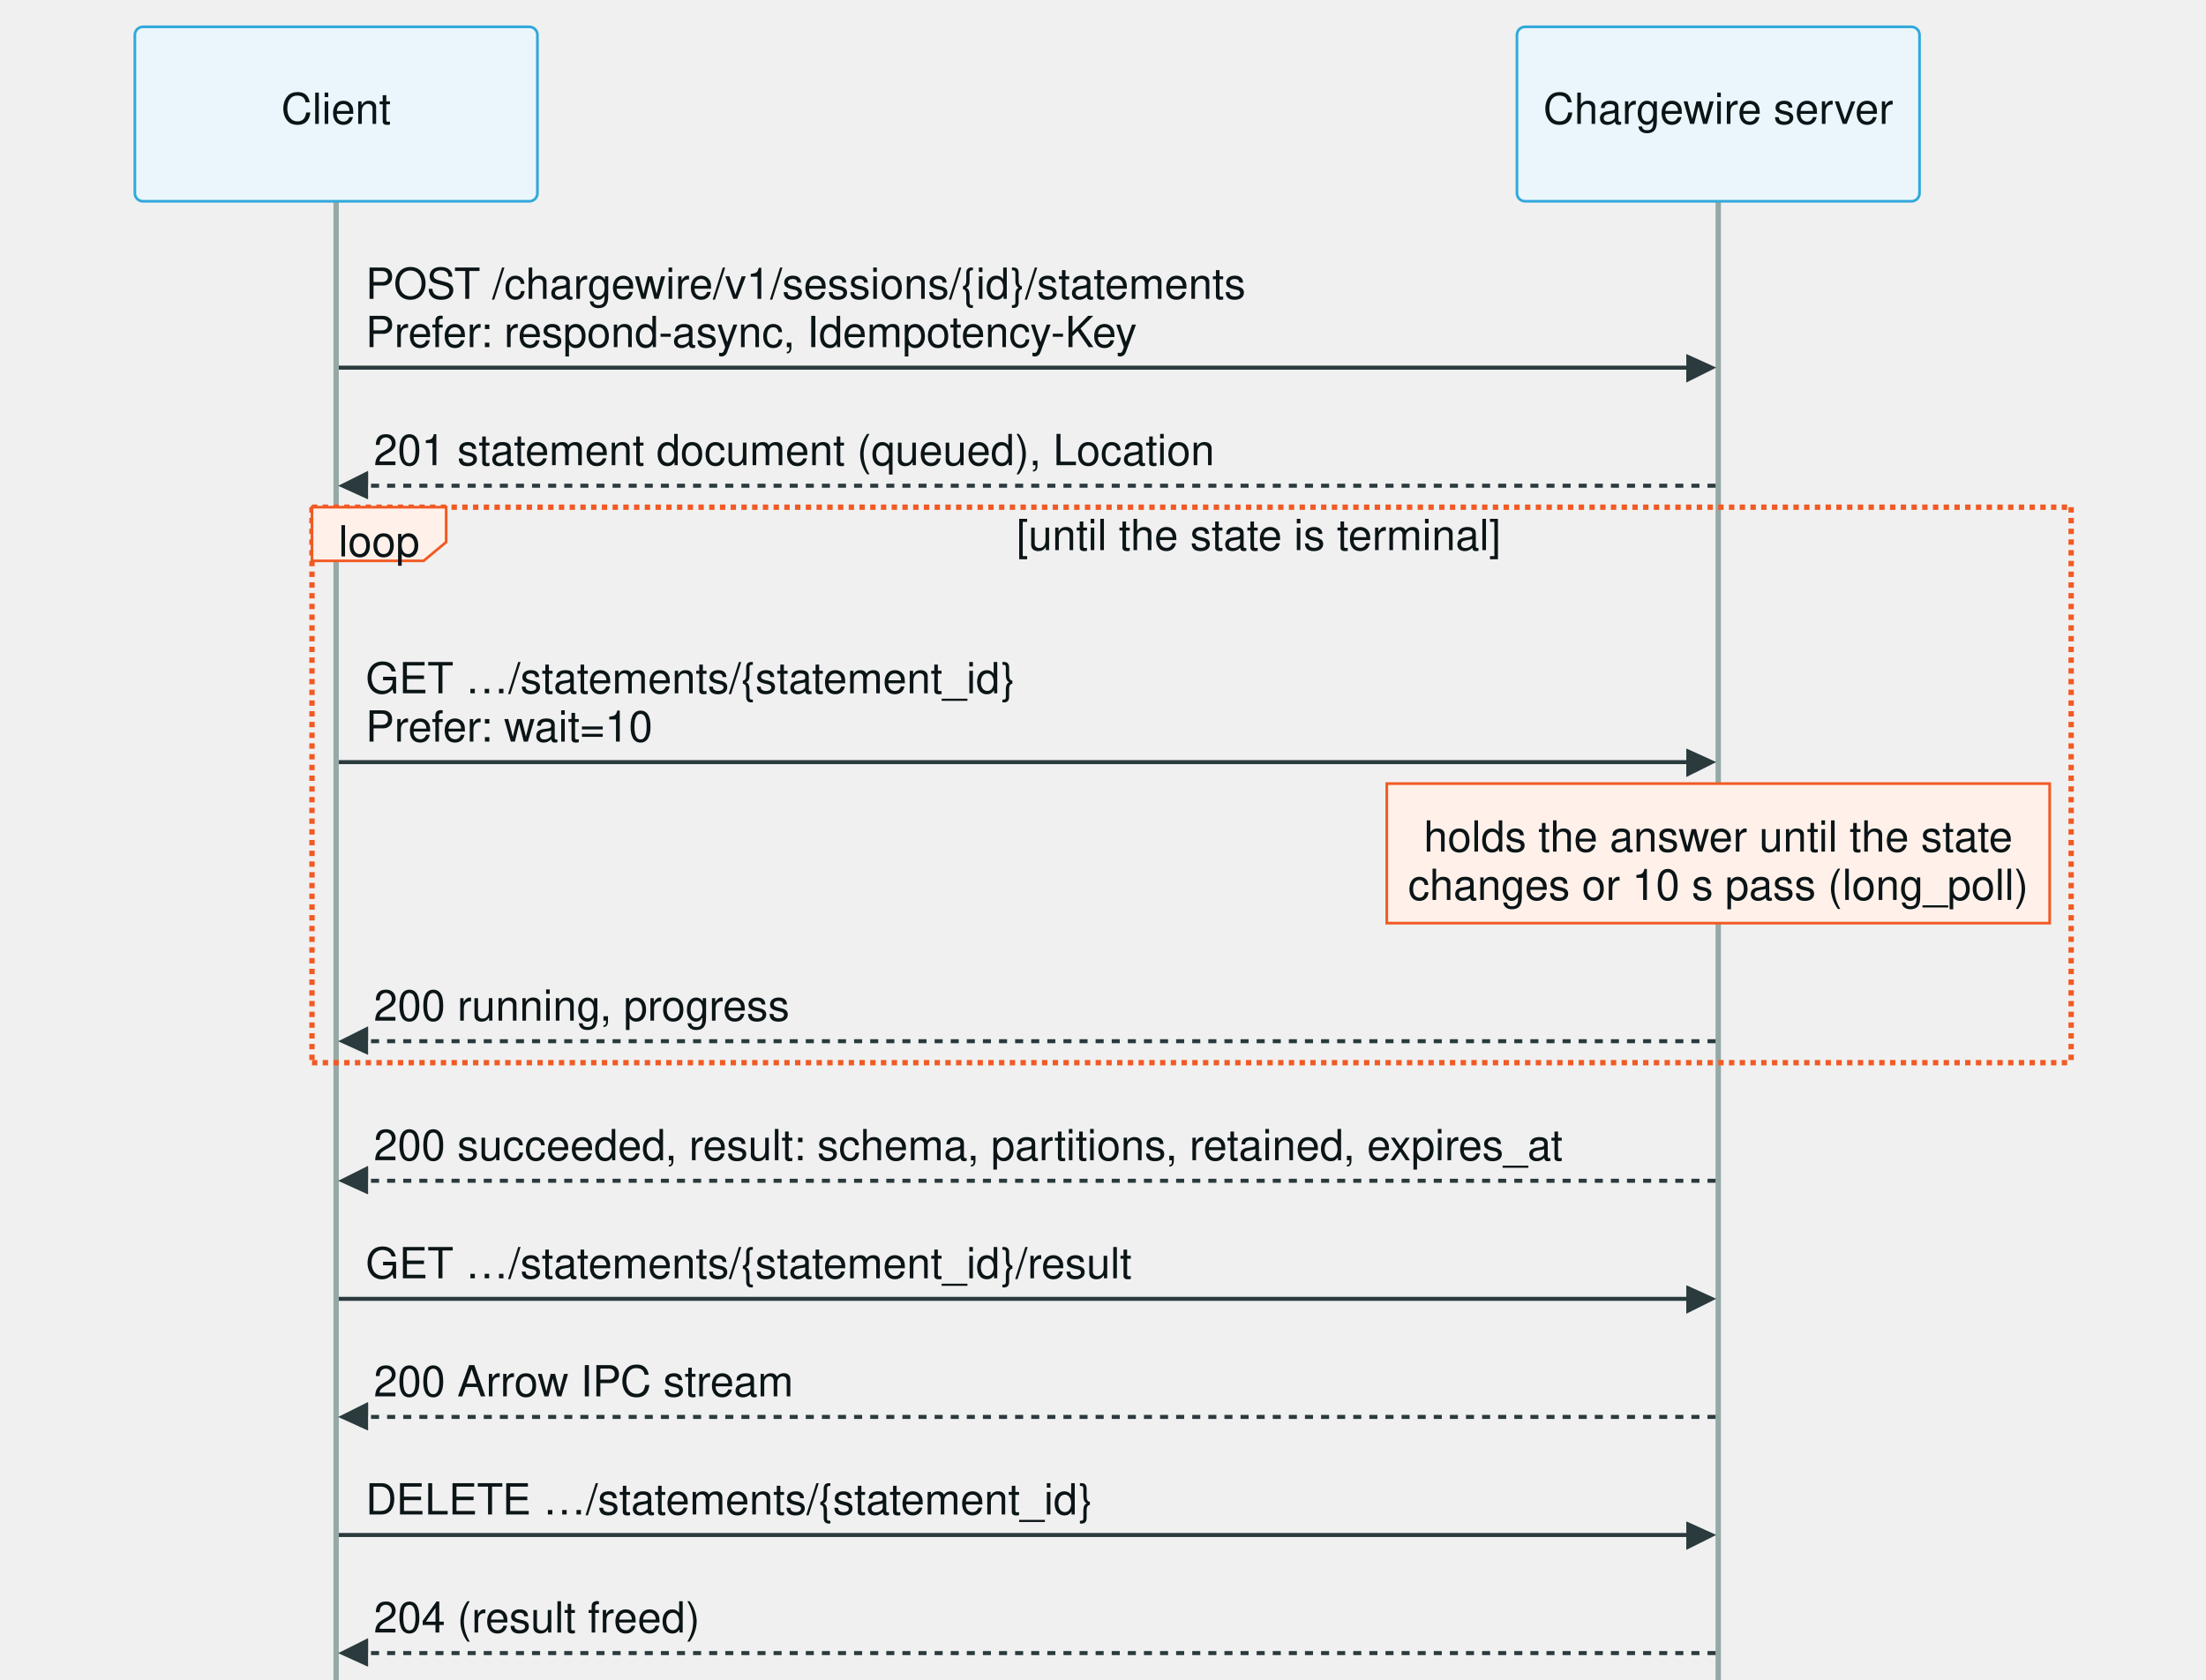
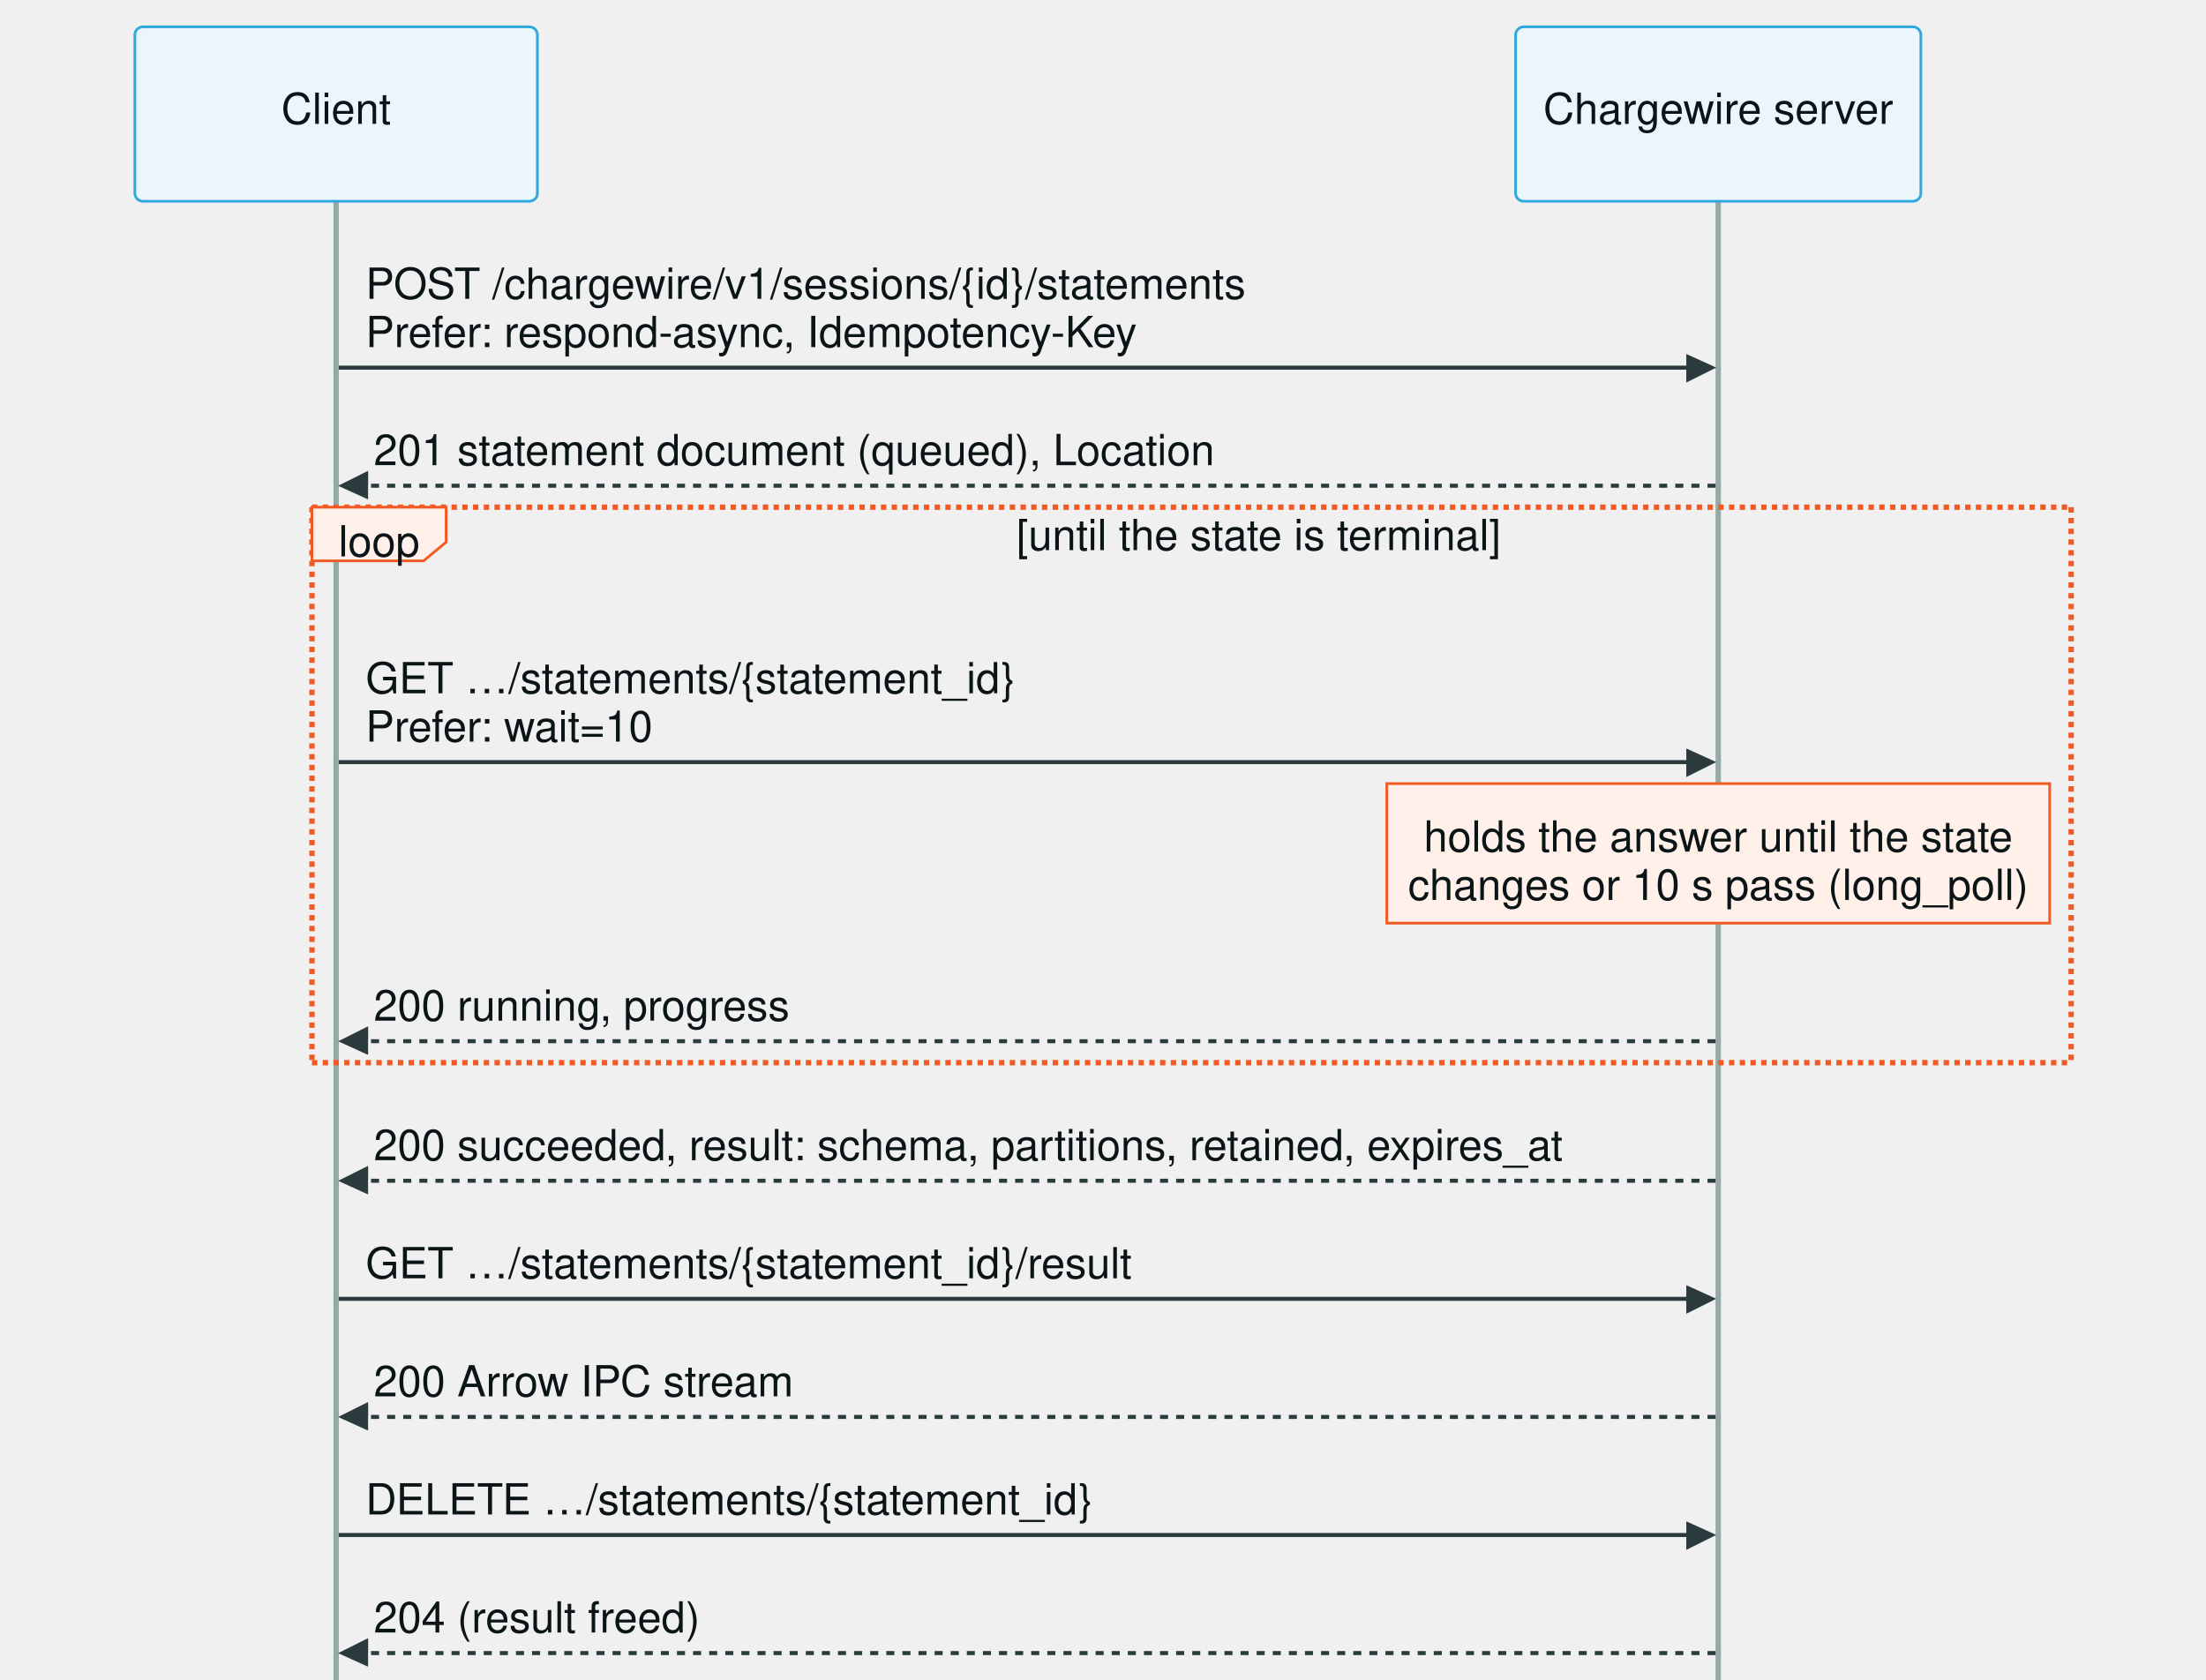
- <svg xmlns="http://www.w3.org/2000/svg" data-source-sha256="f76479b9db5fa86c72d86eff050e56240d33677eeba29fb7db3d5d74d81d6fed" id="d-async-query-light" width="822" height="626" viewBox="-50 -10 821.5 626" role="graphics-document document" aria-roledescription="sequence">
+ <svg xmlns="http://www.w3.org/2000/svg" data-source-sha256="43101aef6a6c44edf52ff8b9f0a9596d78e65beb1d2eb9c0097804c662dec6c4" id="d-async-query-light" width="822" height="626" viewBox="-50 -10 821.5 626" role="graphics-document document" aria-roledescription="sequence">
  <g>
    <line id="actor1" x1="590" y1="65" x2="590" y2="2000" class="actor-line 200" stroke-width="0.5px" stroke="#999" name="S" data-et="life-line" data-id="S" />
    <g id="root-1" data-et="participant" data-type="participant" data-id="S">
-       <rect x="515" y="0" fill="#eaeaea" stroke="#666" width="150" height="65" name="S" rx="3" ry="3" class="actor actor-top" />
+       <rect x="514.5" y="0" fill="#eaeaea" stroke="#666" width="151" height="65" name="S" rx="3" ry="3" class="actor actor-top" />
      <text x="590" y="32.5" dominant-baseline="central" alignment-baseline="central" class="actor actor-box" style="text-anchor: middle; font-size: 16px; font-weight: 400; font-family: Helvetica, Arial, &quot;Liberation Sans&quot;, sans-serif;">
        <tspan x="590" dy="0">Chargewire server</tspan>
      </text>
    </g>
  </g>
  <g>
    <line id="actor0" x1="75" y1="65" x2="75" y2="2000" class="actor-line 200" stroke-width="0.5px" stroke="#999" name="C" data-et="life-line" data-id="C" />
    <g id="root-0" data-et="participant" data-type="participant" data-id="C">
      <rect x="0" y="0" fill="#eaeaea" stroke="#666" width="150" height="65" name="C" rx="3" ry="3" class="actor actor-top" />
      <text x="75" y="32.5" dominant-baseline="central" alignment-baseline="central" class="actor actor-box" style="text-anchor: middle; font-size: 16px; font-weight: 400; font-family: Helvetica, Arial, &quot;Liberation Sans&quot;, sans-serif;">
        <tspan x="75" dy="0">Client</tspan>
      </text>
    </g>
  </g>
  <style>#d-async-query-light{font-family:Helvetica,Arial,'Liberation Sans',sans-serif;font-size:16px;fill:#0b1416;}@keyframes edge-animation-frame{from{stroke-dashoffset:0;}}@keyframes dash{to{stroke-dashoffset:0;}}#d-async-query-light .edge-animation-slow{stroke-dasharray:9,5!important;stroke-dashoffset:900;animation:dash 50s linear infinite;stroke-linecap:round;}#d-async-query-light .edge-animation-fast{stroke-dasharray:9,5!important;stroke-dashoffset:900;animation:dash 20s linear infinite;stroke-linecap:round;}#d-async-query-light .error-icon{fill:hsl(17.647, 68%, 100%);}#d-async-query-light .error-text{fill:#000000;stroke:#000000;}#d-async-query-light .edge-thickness-normal{stroke-width:1px;}#d-async-query-light .edge-thickness-thick{stroke-width:3.5px;}#d-async-query-light .edge-pattern-solid{stroke-dasharray:0;}#d-async-query-light .edge-thickness-invisible{stroke-width:0;fill:none;}#d-async-query-light .edge-pattern-dashed{stroke-dasharray:3;}#d-async-query-light .edge-pattern-dotted{stroke-dasharray:2;}#d-async-query-light .marker{fill:#000000;stroke:#000000;}#d-async-query-light .marker.cross{stroke:#000000;}#d-async-query-light svg{font-family:Helvetica,Arial,'Liberation Sans',sans-serif;font-size:16px;}#d-async-query-light p{margin:0;}#d-async-query-light .actor{stroke:#31a8db;fill:#eaf6fb;stroke-width:1;}#d-async-query-light rect.actor.outer-path[data-look="neo"]{filter:drop-shadow( 1px 2px 2px rgba(185,185,185,1));}#d-async-query-light rect.note[data-look="neo"]{stroke:#f15a24;fill:#fff1ea;filter:drop-shadow( 1px 2px 2px rgba(185,185,185,1));}#d-async-query-light text.actor&gt;tspan{fill:#0b1416;stroke:none;}#d-async-query-light .actor-line{stroke:#95a9a6;}#d-async-query-light .innerArc{stroke-width:1.5;stroke-dasharray:none;}#d-async-query-light .messageLine0{stroke-width:1.5;stroke-dasharray:none;stroke:#2a3a3d;}#d-async-query-light .messageLine1{stroke-width:1.5;stroke-dasharray:2,2;stroke:#2a3a3d;}#d-async-query-light [id$="-arrowhead"] path{fill:#2a3a3d;stroke:#2a3a3d;}#d-async-query-light .sequenceNumber{fill:#ffffff;}#d-async-query-light [id$="-sequencenumber"]{fill:#2a3a3d;}#d-async-query-light [id$="-crosshead"] path{fill:#2a3a3d;stroke:#2a3a3d;}#d-async-query-light .messageText{fill:#0b1416;stroke:none;}#d-async-query-light .labelBox{stroke:#f15a24;fill:#fff1ea;filter:none;}#d-async-query-light .labelText,#d-async-query-light .labelText&gt;tspan{fill:#0b1416;stroke:none;}#d-async-query-light .loopText,#d-async-query-light .loopText&gt;tspan{fill:#0b1416;stroke:none;}#d-async-query-light .sectionTitle,#d-async-query-light .sectionTitle&gt;tspan{fill:#0b1416;stroke:none;}#d-async-query-light .loopLine{stroke-width:2px;stroke-dasharray:2,2;stroke:#f15a24;fill:#f15a24;}#d-async-query-light .note{stroke:#f15a24;fill:#fff1ea;}#d-async-query-light .noteText,#d-async-query-light .noteText&gt;tspan{fill:#0b1416;stroke:none;font-weight:normal;}#d-async-query-light .activation0{fill:#d6eef8;stroke:#31a8db;}#d-async-query-light .activation1{fill:#d6eef8;stroke:#31a8db;}#d-async-query-light .activation2{fill:#d6eef8;stroke:#31a8db;}#d-async-query-light .actorPopupMenu{position:absolute;}#d-async-query-light .actorPopupMenuPanel{position:absolute;fill:#eaf6fb;box-shadow:0px 8px 16px 0px rgba(0,0,0,0.2);filter:drop-shadow(3px 5px 2px rgb(0 0 0 / 0.4));}#d-async-query-light .actor-man circle,#d-async-query-light line{fill:#eaf6fb;stroke-width:2px;}#d-async-query-light g rect.rect{filter:drop-shadow( 1px 2px 2px rgba(185,185,185,1));stroke:#31a8db;}#d-async-query-light .node .neo-node{stroke:#31a8db;}#d-async-query-light [data-look="neo"].node rect,#d-async-query-light [data-look="neo"].cluster rect,#d-async-query-light [data-look="neo"].node polygon{stroke:url(#d-async-query-light-gradient);filter:drop-shadow( 1px 2px 2px rgba(185,185,185,1));}#d-async-query-light [data-look="neo"].swimlane.cluster rect{filter:none;}#d-async-query-light [data-look="neo"].node path{stroke:url(#d-async-query-light-gradient);stroke-width:1px;}#d-async-query-light [data-look="neo"].node .outer-path{filter:drop-shadow( 1px 2px 2px rgba(185,185,185,1));}#d-async-query-light [data-look="neo"].node .neo-line path{stroke:#31a8db;filter:none;}#d-async-query-light [data-look="neo"].node circle{stroke:url(#d-async-query-light-gradient);filter:drop-shadow( 1px 2px 2px rgba(185,185,185,1));}#d-async-query-light [data-look="neo"].node circle .state-start{fill:#000000;}#d-async-query-light [data-look="neo"].icon-shape .icon{fill:url(#d-async-query-light-gradient);filter:drop-shadow( 1px 2px 2px rgba(185,185,185,1));}#d-async-query-light [data-look="neo"].icon-shape .icon-neo path{stroke:url(#d-async-query-light-gradient);filter:drop-shadow( 1px 2px 2px rgba(185,185,185,1));}#d-async-query-light :root{--mermaid-font-family:Helvetica,Arial,'Liberation Sans',sans-serif;}</style>
  <g />
  <defs>
    <symbol id="d-async-query-light-computer" width="24" height="24">
      <path transform="scale(.5)" d="M2 2v13h20v-13h-20zm18 11h-16v-9h16v9zm-10.228 6l.466-1h3.524l.467 1h-4.457zm14.228 3h-24l2-6h2.104l-1.33 4h18.45l-1.297-4h2.073l2 6zm-5-10h-14v-7h14v7z" />
    </symbol>
  </defs>
  <defs>
    <symbol id="d-async-query-light-database" fill-rule="evenodd" clip-rule="evenodd">
      <path transform="scale(.5)" d="M12.258.001l.256.004.255.005.253.008.251.01.249.012.247.015.246.016.242.019.241.02.239.023.236.024.233.027.231.028.229.031.225.032.223.034.22.036.217.038.214.04.211.041.208.043.205.045.201.046.198.048.194.05.191.051.187.053.183.054.18.056.175.057.172.059.168.06.163.061.16.063.155.064.15.066.074.033.073.033.071.034.07.034.069.035.068.035.067.035.066.035.064.036.064.036.062.036.06.036.06.037.058.037.058.037.055.038.055.038.053.038.052.038.051.039.05.039.048.039.047.039.045.04.044.04.043.04.041.04.04.041.039.041.037.041.036.041.034.041.033.042.032.042.03.042.029.042.027.042.026.043.024.043.023.043.021.043.02.043.018.044.017.043.015.044.013.044.012.044.011.045.009.044.007.045.006.045.004.045.002.045.001.045v17l-.001.045-.002.045-.004.045-.006.045-.007.045-.009.044-.011.045-.012.044-.013.044-.015.044-.017.043-.018.044-.02.043-.021.043-.023.043-.024.043-.026.043-.027.042-.029.042-.03.042-.032.042-.033.042-.034.041-.036.041-.037.041-.039.041-.04.041-.041.04-.043.04-.044.04-.045.04-.047.039-.048.039-.05.039-.051.039-.052.038-.053.038-.055.038-.055.038-.058.037-.058.037-.06.037-.06.036-.062.036-.064.036-.064.036-.066.035-.067.035-.068.035-.069.035-.07.034-.071.034-.073.033-.074.033-.15.066-.155.064-.16.063-.163.061-.168.06-.172.059-.175.057-.18.056-.183.054-.187.053-.191.051-.194.05-.198.048-.201.046-.205.045-.208.043-.211.041-.214.04-.217.038-.22.036-.223.034-.225.032-.229.031-.231.028-.233.027-.236.024-.239.023-.241.02-.242.019-.246.016-.247.015-.249.012-.251.01-.253.008-.255.005-.256.004-.258.001-.258-.001-.256-.004-.255-.005-.253-.008-.251-.01-.249-.012-.247-.015-.245-.016-.243-.019-.241-.02-.238-.023-.236-.024-.234-.027-.231-.028-.228-.031-.226-.032-.223-.034-.22-.036-.217-.038-.214-.04-.211-.041-.208-.043-.204-.045-.201-.046-.198-.048-.195-.05-.19-.051-.187-.053-.184-.054-.179-.056-.176-.057-.172-.059-.167-.06-.164-.061-.159-.063-.155-.064-.151-.066-.074-.033-.072-.033-.072-.034-.07-.034-.069-.035-.068-.035-.067-.035-.066-.035-.064-.036-.063-.036-.062-.036-.061-.036-.06-.037-.058-.037-.057-.037-.056-.038-.055-.038-.053-.038-.052-.038-.051-.039-.049-.039-.049-.039-.046-.039-.046-.04-.044-.04-.043-.04-.041-.04-.04-.041-.039-.041-.037-.041-.036-.041-.034-.041-.033-.042-.032-.042-.03-.042-.029-.042-.027-.042-.026-.043-.024-.043-.023-.043-.021-.043-.02-.043-.018-.044-.017-.043-.015-.044-.013-.044-.012-.044-.011-.045-.009-.044-.007-.045-.006-.045-.004-.045-.002-.045-.001-.045v-17l.001-.045.002-.045.004-.045.006-.045.007-.045.009-.044.011-.045.012-.044.013-.044.015-.044.017-.043.018-.044.02-.043.021-.043.023-.043.024-.043.026-.043.027-.042.029-.042.03-.042.032-.042.033-.042.034-.041.036-.041.037-.041.039-.041.04-.041.041-.04.043-.04.044-.04.046-.04.046-.039.049-.039.049-.039.051-.039.052-.038.053-.038.055-.038.056-.038.057-.037.058-.037.06-.037.061-.036.062-.036.063-.036.064-.036.066-.035.067-.035.068-.035.069-.035.07-.034.072-.034.072-.033.074-.033.151-.066.155-.064.159-.063.164-.061.167-.06.172-.059.176-.057.179-.056.184-.054.187-.053.19-.051.195-.05.198-.048.201-.046.204-.045.208-.043.211-.041.214-.04.217-.038.22-.036.223-.034.226-.032.228-.031.231-.028.234-.027.236-.024.238-.023.241-.02.243-.019.245-.016.247-.015.249-.012.251-.01.253-.008.255-.005.256-.004.258-.001.258.001zm-9.258 20.499v.01l.001.021.003.021.004.022.005.021.006.022.007.022.009.023.01.022.011.023.012.023.013.023.015.023.016.024.017.023.018.024.019.024.021.024.022.025.023.024.024.025.052.049.056.05.061.051.066.051.07.051.075.051.079.052.084.052.088.052.092.052.097.052.102.051.105.052.11.052.114.051.119.051.123.051.127.05.131.05.135.05.139.048.144.049.147.047.152.047.155.047.16.045.163.045.167.043.171.043.176.041.178.041.183.039.187.039.19.037.194.035.197.035.202.033.204.031.209.03.212.029.216.027.219.025.222.024.226.021.23.02.233.018.236.016.24.015.243.012.246.01.249.008.253.005.256.004.259.001.26-.001.257-.004.254-.005.25-.008.247-.011.244-.012.241-.014.237-.016.233-.018.231-.021.226-.021.224-.024.22-.026.216-.027.212-.028.21-.031.205-.031.202-.034.198-.034.194-.036.191-.037.187-.039.183-.04.179-.04.175-.042.172-.043.168-.044.163-.045.16-.046.155-.046.152-.047.148-.048.143-.049.139-.049.136-.05.131-.05.126-.05.123-.051.118-.052.114-.051.11-.052.106-.052.101-.052.096-.052.092-.052.088-.053.083-.051.079-.052.074-.052.07-.051.065-.051.06-.051.056-.05.051-.05.023-.024.023-.025.021-.024.02-.024.019-.024.018-.024.017-.024.015-.023.014-.024.013-.023.012-.023.01-.023.01-.022.008-.022.006-.022.006-.022.004-.022.004-.021.001-.021.001-.021v-4.127l-.077.055-.08.053-.083.054-.085.053-.087.052-.09.052-.093.051-.095.05-.097.05-.1.049-.102.049-.105.048-.106.047-.109.047-.111.046-.114.045-.115.045-.118.044-.12.043-.122.042-.124.042-.126.041-.128.04-.13.04-.132.038-.134.038-.135.037-.138.037-.139.035-.142.035-.143.034-.144.033-.147.032-.148.031-.15.03-.151.03-.153.029-.154.027-.156.027-.158.026-.159.025-.161.024-.162.023-.163.022-.165.021-.166.02-.167.019-.169.018-.169.017-.171.016-.173.015-.173.014-.175.013-.175.012-.177.011-.178.01-.179.008-.179.008-.181.006-.182.005-.182.004-.184.003-.184.002h-.37l-.184-.002-.184-.003-.182-.004-.182-.005-.181-.006-.179-.008-.179-.008-.178-.01-.176-.011-.176-.012-.175-.013-.173-.014-.172-.015-.171-.016-.17-.017-.169-.018-.167-.019-.166-.02-.165-.021-.163-.022-.162-.023-.161-.024-.159-.025-.157-.026-.156-.027-.155-.027-.153-.029-.151-.03-.15-.03-.148-.031-.146-.032-.145-.033-.143-.034-.141-.035-.14-.035-.137-.037-.136-.037-.134-.038-.132-.038-.13-.04-.128-.04-.126-.041-.124-.042-.122-.042-.12-.044-.117-.043-.116-.045-.113-.045-.112-.046-.109-.047-.106-.047-.105-.048-.102-.049-.1-.049-.097-.05-.095-.05-.093-.052-.09-.051-.087-.052-.085-.053-.083-.054-.08-.054-.077-.054v4.127zm0-5.654v.011l.001.021.003.021.004.021.005.022.006.022.007.022.009.022.01.022.011.023.012.023.013.023.015.024.016.023.017.024.018.024.019.024.021.024.022.024.023.025.024.024.052.05.056.05.061.05.066.051.07.051.075.052.079.051.084.052.088.052.092.052.097.052.102.052.105.052.11.051.114.051.119.052.123.05.127.051.131.05.135.049.139.049.144.048.147.048.152.047.155.046.16.045.163.045.167.044.171.042.176.042.178.04.183.04.187.038.19.037.194.036.197.034.202.033.204.032.209.03.212.028.216.027.219.025.222.024.226.022.23.02.233.018.236.016.24.014.243.012.246.01.249.008.253.006.256.003.259.001.26-.001.257-.003.254-.006.25-.008.247-.01.244-.012.241-.015.237-.016.233-.018.231-.02.226-.022.224-.024.22-.025.216-.027.212-.029.21-.03.205-.032.202-.033.198-.035.194-.036.191-.037.187-.039.183-.039.179-.041.175-.042.172-.043.168-.044.163-.045.16-.045.155-.047.152-.047.148-.048.143-.048.139-.05.136-.049.131-.05.126-.051.123-.051.118-.051.114-.052.11-.052.106-.052.101-.052.096-.052.092-.052.088-.052.083-.052.079-.052.074-.051.07-.052.065-.051.06-.05.056-.051.051-.049.023-.025.023-.024.021-.025.02-.024.019-.024.018-.024.017-.024.015-.023.014-.023.013-.024.012-.022.01-.023.01-.023.008-.022.006-.022.006-.022.004-.021.004-.022.001-.021.001-.021v-4.139l-.077.054-.08.054-.083.054-.085.052-.087.053-.09.051-.093.051-.095.051-.097.05-.1.049-.102.049-.105.048-.106.047-.109.047-.111.046-.114.045-.115.044-.118.044-.12.044-.122.042-.124.042-.126.041-.128.04-.13.039-.132.039-.134.038-.135.037-.138.036-.139.036-.142.035-.143.033-.144.033-.147.033-.148.031-.15.03-.151.03-.153.028-.154.028-.156.027-.158.026-.159.025-.161.024-.162.023-.163.022-.165.021-.166.02-.167.019-.169.018-.169.017-.171.016-.173.015-.173.014-.175.013-.175.012-.177.011-.178.009-.179.009-.179.007-.181.007-.182.005-.182.004-.184.003-.184.002h-.37l-.184-.002-.184-.003-.182-.004-.182-.005-.181-.007-.179-.007-.179-.009-.178-.009-.176-.011-.176-.012-.175-.013-.173-.014-.172-.015-.171-.016-.17-.017-.169-.018-.167-.019-.166-.02-.165-.021-.163-.022-.162-.023-.161-.024-.159-.025-.157-.026-.156-.027-.155-.028-.153-.028-.151-.03-.15-.03-.148-.031-.146-.033-.145-.033-.143-.033-.141-.035-.14-.036-.137-.036-.136-.037-.134-.038-.132-.039-.13-.039-.128-.04-.126-.041-.124-.042-.122-.043-.12-.043-.117-.044-.116-.044-.113-.046-.112-.046-.109-.046-.106-.047-.105-.048-.102-.049-.1-.049-.097-.05-.095-.051-.093-.051-.09-.051-.087-.053-.085-.052-.083-.054-.08-.054-.077-.054v4.139zm0-5.666v.011l.001.02.003.022.004.021.005.022.006.021.007.022.009.023.01.022.011.023.012.023.013.023.015.023.016.024.017.024.018.023.019.024.021.025.022.024.023.024.024.025.052.05.056.05.061.05.066.051.07.051.075.052.079.051.084.052.088.052.092.052.097.052.102.052.105.051.11.052.114.051.119.051.123.051.127.05.131.05.135.05.139.049.144.048.147.048.152.047.155.046.16.045.163.045.167.043.171.043.176.042.178.04.183.04.187.038.19.037.194.036.197.034.202.033.204.032.209.03.212.028.216.027.219.025.222.024.226.021.23.02.233.018.236.017.24.014.243.012.246.01.249.008.253.006.256.003.259.001.26-.001.257-.003.254-.006.25-.008.247-.01.244-.013.241-.014.237-.016.233-.018.231-.02.226-.022.224-.024.22-.025.216-.027.212-.029.21-.03.205-.032.202-.033.198-.035.194-.036.191-.037.187-.039.183-.039.179-.041.175-.042.172-.043.168-.044.163-.045.16-.045.155-.047.152-.047.148-.048.143-.049.139-.049.136-.049.131-.051.126-.05.123-.051.118-.052.114-.051.11-.052.106-.052.101-.052.096-.052.092-.052.088-.052.083-.052.079-.052.074-.052.07-.051.065-.051.06-.051.056-.05.051-.049.023-.025.023-.025.021-.024.02-.024.019-.024.018-.024.017-.024.015-.023.014-.024.013-.023.012-.023.01-.022.01-.023.008-.022.006-.022.006-.022.004-.022.004-.021.001-.021.001-.021v-4.153l-.077.054-.08.054-.083.053-.085.053-.087.053-.09.051-.093.051-.095.051-.097.05-.1.049-.102.048-.105.048-.106.048-.109.046-.111.046-.114.046-.115.044-.118.044-.12.043-.122.043-.124.042-.126.041-.128.04-.13.039-.132.039-.134.038-.135.037-.138.036-.139.036-.142.034-.143.034-.144.033-.147.032-.148.032-.15.03-.151.03-.153.028-.154.028-.156.027-.158.026-.159.024-.161.024-.162.023-.163.023-.165.021-.166.02-.167.019-.169.018-.169.017-.171.016-.173.015-.173.014-.175.013-.175.012-.177.01-.178.01-.179.009-.179.007-.181.006-.182.006-.182.004-.184.003-.184.001-.185.001-.185-.001-.184-.001-.184-.003-.182-.004-.182-.006-.181-.006-.179-.007-.179-.009-.178-.01-.176-.01-.176-.012-.175-.013-.173-.014-.172-.015-.171-.016-.17-.017-.169-.018-.167-.019-.166-.02-.165-.021-.163-.023-.162-.023-.161-.024-.159-.024-.157-.026-.156-.027-.155-.028-.153-.028-.151-.03-.15-.03-.148-.032-.146-.032-.145-.033-.143-.034-.141-.034-.14-.036-.137-.036-.136-.037-.134-.038-.132-.039-.13-.039-.128-.041-.126-.041-.124-.041-.122-.043-.12-.043-.117-.044-.116-.044-.113-.046-.112-.046-.109-.046-.106-.048-.105-.048-.102-.048-.1-.05-.097-.049-.095-.051-.093-.051-.09-.052-.087-.052-.085-.053-.083-.053-.08-.054-.077-.054v4.153zm8.74-8.179l-.257.004-.254.005-.25.008-.247.011-.244.012-.241.014-.237.016-.233.018-.231.021-.226.022-.224.023-.22.026-.216.027-.212.028-.21.031-.205.032-.202.033-.198.034-.194.036-.191.038-.187.038-.183.04-.179.041-.175.042-.172.043-.168.043-.163.045-.16.046-.155.046-.152.048-.148.048-.143.048-.139.049-.136.05-.131.05-.126.051-.123.051-.118.051-.114.052-.11.052-.106.052-.101.052-.096.052-.092.052-.088.052-.083.052-.079.052-.074.051-.07.052-.065.051-.06.05-.056.05-.051.05-.023.025-.023.024-.021.024-.02.025-.019.024-.018.024-.017.023-.015.024-.014.023-.013.023-.012.023-.01.023-.01.022-.008.022-.006.023-.006.021-.004.022-.004.021-.001.021-.001.021.001.021.001.021.004.021.004.022.006.021.006.023.008.022.01.022.01.023.012.023.013.023.014.023.015.024.017.023.018.024.019.024.02.025.021.024.023.024.023.025.051.05.056.05.06.05.065.051.07.052.074.051.079.052.083.052.088.052.092.052.096.052.101.052.106.052.11.052.114.052.118.051.123.051.126.051.131.05.136.05.139.049.143.048.148.048.152.048.155.046.16.046.163.045.168.043.172.043.175.042.179.041.183.04.187.038.191.038.194.036.198.034.202.033.205.032.21.031.212.028.216.027.22.026.224.023.226.022.231.021.233.018.237.016.241.014.244.012.247.011.25.008.254.005.257.004.26.001.26-.001.257-.004.254-.005.25-.008.247-.011.244-.012.241-.014.237-.016.233-.018.231-.021.226-.022.224-.023.22-.026.216-.027.212-.028.21-.031.205-.032.202-.033.198-.034.194-.036.191-.038.187-.038.183-.04.179-.041.175-.042.172-.043.168-.043.163-.045.16-.046.155-.046.152-.048.148-.048.143-.048.139-.049.136-.05.131-.05.126-.051.123-.051.118-.051.114-.052.11-.052.106-.052.101-.052.096-.052.092-.052.088-.052.083-.052.079-.052.074-.051.07-.052.065-.051.06-.05.056-.05.051-.05.023-.025.023-.024.021-.024.02-.025.019-.024.018-.024.017-.023.015-.024.014-.023.013-.023.012-.023.01-.023.01-.022.008-.022.006-.023.006-.021.004-.022.004-.021.001-.021.001-.021-.001-.021-.001-.021-.004-.021-.004-.022-.006-.021-.006-.023-.008-.022-.01-.022-.01-.023-.012-.023-.013-.023-.014-.023-.015-.024-.017-.023-.018-.024-.019-.024-.02-.025-.021-.024-.023-.024-.023-.025-.051-.05-.056-.05-.06-.05-.065-.051-.07-.052-.074-.051-.079-.052-.083-.052-.088-.052-.092-.052-.096-.052-.101-.052-.106-.052-.11-.052-.114-.052-.118-.051-.123-.051-.126-.051-.131-.05-.136-.05-.139-.049-.143-.048-.148-.048-.152-.048-.155-.046-.16-.046-.163-.045-.168-.043-.172-.043-.175-.042-.179-.041-.183-.04-.187-.038-.191-.038-.194-.036-.198-.034-.202-.033-.205-.032-.21-.031-.212-.028-.216-.027-.22-.026-.224-.023-.226-.022-.231-.021-.233-.018-.237-.016-.241-.014-.244-.012-.247-.011-.25-.008-.254-.005-.257-.004-.26-.001-.26.001z" />
    </symbol>
  </defs>
  <defs>
    <symbol id="d-async-query-light-clock" width="24" height="24">
      <path transform="scale(.5)" d="M12 2c5.514 0 10 4.486 10 10s-4.486 10-10 10-10-4.486-10-10 4.486-10 10-10zm0-2c-6.627 0-12 5.373-12 12s5.373 12 12 12 12-5.373 12-12-5.373-12-12-12zm5.848 12.459c.202.038.202.333.001.372-1.907.361-6.045 1.111-6.547 1.111-.719 0-1.301-.582-1.301-1.301 0-.512.77-5.447 1.125-7.445.034-.192.312-.181.343.014l.985 6.238 5.394 1.011z" />
    </symbol>
  </defs>
  <defs>
    <marker id="d-async-query-light-arrowhead" refX="7.9" refY="5" markerUnits="userSpaceOnUse" markerWidth="12" markerHeight="12" orient="auto-start-reverse">
      <path d="M -1 0 L 10 5 L 0 10 z" />
    </marker>
  </defs>
  <defs>
    <marker id="d-async-query-light-crosshead" markerWidth="15" markerHeight="8" orient="auto" refX="4" refY="4.5">
      <path fill="none" stroke="#000000" stroke-width="1pt" d="M 1,2 L 6,7 M 6,2 L 1,7" style="stroke-dasharray: 0, 0;" />
    </marker>
  </defs>
  <defs>
    <marker id="d-async-query-light-filled-head" refX="15.5" refY="7" markerWidth="20" markerHeight="28" orient="auto">
      <path d="M 18,7 L9,13 L14,7 L9,1 Z" />
    </marker>
  </defs>
  <defs>
    <marker id="d-async-query-light-sequencenumber" refX="15" refY="15" markerWidth="60" markerHeight="40" orient="auto">
      <circle cx="15" cy="15" r="6" />
    </marker>
  </defs>
  <defs>
    <marker id="d-async-query-light-solidTopArrowHead" refX="7.9" refY="7.25" markerUnits="userSpaceOnUse" markerWidth="12" markerHeight="12" orient="auto-start-reverse">
      <path d="M 0 0 L 10 8 L 0 8 z" />
    </marker>
  </defs>
  <defs>
    <marker id="d-async-query-light-solidBottomArrowHead" refX="7.9" refY="0.75" markerUnits="userSpaceOnUse" markerWidth="12" markerHeight="12" orient="auto-start-reverse">
      <path d="M 0 0 L 10 0 L 0 8 z" />
    </marker>
  </defs>
  <defs>
    <marker id="d-async-query-light-stickTopArrowHead" refX="7.5" refY="7" markerUnits="userSpaceOnUse" markerWidth="12" markerHeight="12" orient="auto-start-reverse">
      <path d="M 0 0 L 7 7" stroke="black" stroke-width="1.5" fill="none" />
    </marker>
  </defs>
  <defs>
    <marker id="d-async-query-light-stickBottomArrowHead" refX="7.5" refY="0" markerUnits="userSpaceOnUse" markerWidth="12" markerHeight="12" orient="auto-start-reverse">
      <path d="M 0 7 L 7 0" stroke="black" stroke-width="1.5" fill="none" />
    </marker>
  </defs>
  <g data-et="note" data-id="i4">
    <rect x="466.5" y="282" fill="#EDF2AE" stroke="#666" width="247" height="52" class="note" />
    <text x="590" y="286" text-anchor="middle" dominant-baseline="middle" alignment-baseline="middle" class="noteText" dy="1em" style="font-family: Helvetica, Arial, &quot;Liberation Sans&quot;, sans-serif; font-size: 16px; font-weight: 400;">
      <tspan x="590">holds the answer until the state</tspan>
    </text>
    <text x="590" y="304" text-anchor="middle" dominant-baseline="middle" alignment-baseline="middle" class="noteText" dy="1em" style="font-family: Helvetica, Arial, &quot;Liberation Sans&quot;, sans-serif; font-size: 16px; font-weight: 400;">
      <tspan x="590">changes or 10 s pass (long_poll)</tspan>
    </text>
  </g>
  <g data-et="control-structure" data-id="i6">
    <line x1="66" y1="179" x2="721.5" y2="179" class="loopLine" />
    <line x1="721.5" y1="179" x2="721.5" y2="386" class="loopLine" />
    <line x1="66" y1="386" x2="721.5" y2="386" class="loopLine" />
    <line x1="66" y1="179" x2="66" y2="386" class="loopLine" />
    <polygon points="66,179 116,179 116,192 107.6,199 66,199" class="labelBox" />
    <text x="91" y="192" text-anchor="middle" dominant-baseline="middle" alignment-baseline="middle" class="labelText" style="font-family: Helvetica, Arial, &quot;Liberation Sans&quot;, sans-serif; font-size: 16px; font-weight: 400;">loop</text>
    <text x="418.75" y="195" text-anchor="middle" class="loopText" style="font-family: Helvetica, Arial, &quot;Liberation Sans&quot;, sans-serif; font-size: 16px; font-weight: 400;">
      <tspan x="418.75">[until the state is terminal]</tspan>
    </text>
  </g>
  <text x="86" y="80" text-anchor="start" dominant-baseline="middle" alignment-baseline="middle" class="messageText" dy="1em" style="font-family: Helvetica, Arial, &quot;Liberation Sans&quot;, sans-serif; font-size: 16px; font-weight: 400;">POST /chargewire/v1/sessions/{id}/statements</text>
  <text x="86" y="98" text-anchor="start" dominant-baseline="middle" alignment-baseline="middle" class="messageText" dy="1em" style="font-family: Helvetica, Arial, &quot;Liberation Sans&quot;, sans-serif; font-size: 16px; font-weight: 400;">Prefer: respond-async, Idempotency-Key</text>
  <line x1="76" y1="127" x2="586" y2="127" class="messageLine0" data-et="message" data-id="i0" data-from="C" data-to="S" stroke-width="2" stroke="none" marker-end="url(#d-async-query-light-arrowhead)" style="fill: none;" />
  <text x="89" y="142" text-anchor="start" dominant-baseline="middle" alignment-baseline="middle" class="messageText" dy="1em" style="font-family: Helvetica, Arial, &quot;Liberation Sans&quot;, sans-serif; font-size: 16px; font-weight: 400;">201 statement document (queued), Location</text>
  <line x1="589" y1="171" x2="79" y2="171" class="messageLine1" data-et="message" data-id="i1" data-from="S" data-to="C" stroke-width="2" stroke="none" marker-end="url(#d-async-query-light-arrowhead)" style="stroke-dasharray: 3, 3; fill: none;" />
  <text x="86" y="227" text-anchor="start" dominant-baseline="middle" alignment-baseline="middle" class="messageText" dy="1em" style="font-family: Helvetica, Arial, &quot;Liberation Sans&quot;, sans-serif; font-size: 16px; font-weight: 400;">GET …/statements/{statement_id}</text>
  <text x="86" y="245" text-anchor="start" dominant-baseline="middle" alignment-baseline="middle" class="messageText" dy="1em" style="font-family: Helvetica, Arial, &quot;Liberation Sans&quot;, sans-serif; font-size: 16px; font-weight: 400;">Prefer: wait=10</text>
  <line x1="76" y1="274" x2="586" y2="274" class="messageLine0" data-et="message" data-id="i3" data-from="C" data-to="S" stroke-width="2" stroke="none" marker-end="url(#d-async-query-light-arrowhead)" style="fill: none;" />
  <text x="89" y="349" text-anchor="start" dominant-baseline="middle" alignment-baseline="middle" class="messageText" dy="1em" style="font-family: Helvetica, Arial, &quot;Liberation Sans&quot;, sans-serif; font-size: 16px; font-weight: 400;">200 running, progress</text>
  <line x1="589" y1="378" x2="79" y2="378" class="messageLine1" data-et="message" data-id="i5" data-from="S" data-to="C" stroke-width="2" stroke="none" marker-end="url(#d-async-query-light-arrowhead)" style="stroke-dasharray: 3, 3; fill: none;" />
  <text x="89" y="401" text-anchor="start" dominant-baseline="middle" alignment-baseline="middle" class="messageText" dy="1em" style="font-family: Helvetica, Arial, &quot;Liberation Sans&quot;, sans-serif; font-size: 16px; font-weight: 400;">200 succeeded, result: schema, partitions, retained, expires_at</text>
  <line x1="589" y1="430" x2="79" y2="430" class="messageLine1" data-et="message" data-id="i7" data-from="S" data-to="C" stroke-width="2" stroke="none" marker-end="url(#d-async-query-light-arrowhead)" style="stroke-dasharray: 3, 3; fill: none;" />
  <text x="86" y="445" text-anchor="start" dominant-baseline="middle" alignment-baseline="middle" class="messageText" dy="1em" style="font-family: Helvetica, Arial, &quot;Liberation Sans&quot;, sans-serif; font-size: 16px; font-weight: 400;">GET …/statements/{statement_id}/result</text>
  <line x1="76" y1="474" x2="586" y2="474" class="messageLine0" data-et="message" data-id="i8" data-from="C" data-to="S" stroke-width="2" stroke="none" marker-end="url(#d-async-query-light-arrowhead)" style="fill: none;" />
  <text x="89" y="489" text-anchor="start" dominant-baseline="middle" alignment-baseline="middle" class="messageText" dy="1em" style="font-family: Helvetica, Arial, &quot;Liberation Sans&quot;, sans-serif; font-size: 16px; font-weight: 400;">200 Arrow IPC stream</text>
  <line x1="589" y1="518" x2="79" y2="518" class="messageLine1" data-et="message" data-id="i9" data-from="S" data-to="C" stroke-width="2" stroke="none" marker-end="url(#d-async-query-light-arrowhead)" style="stroke-dasharray: 3, 3; fill: none;" />
  <text x="86" y="533" text-anchor="start" dominant-baseline="middle" alignment-baseline="middle" class="messageText" dy="1em" style="font-family: Helvetica, Arial, &quot;Liberation Sans&quot;, sans-serif; font-size: 16px; font-weight: 400;">DELETE …/statements/{statement_id}</text>
  <line x1="76" y1="562" x2="586" y2="562" class="messageLine0" data-et="message" data-id="i10" data-from="C" data-to="S" stroke-width="2" stroke="none" marker-end="url(#d-async-query-light-arrowhead)" style="fill: none;" />
  <text x="89" y="577" text-anchor="start" dominant-baseline="middle" alignment-baseline="middle" class="messageText" dy="1em" style="font-family: Helvetica, Arial, &quot;Liberation Sans&quot;, sans-serif; font-size: 16px; font-weight: 400;">204 (result freed)</text>
  <line x1="589" y1="606" x2="79" y2="606" class="messageLine1" data-et="message" data-id="i11" data-from="S" data-to="C" stroke-width="2" stroke="none" marker-end="url(#d-async-query-light-arrowhead)" style="stroke-dasharray: 3, 3; fill: none;" />
</svg>
